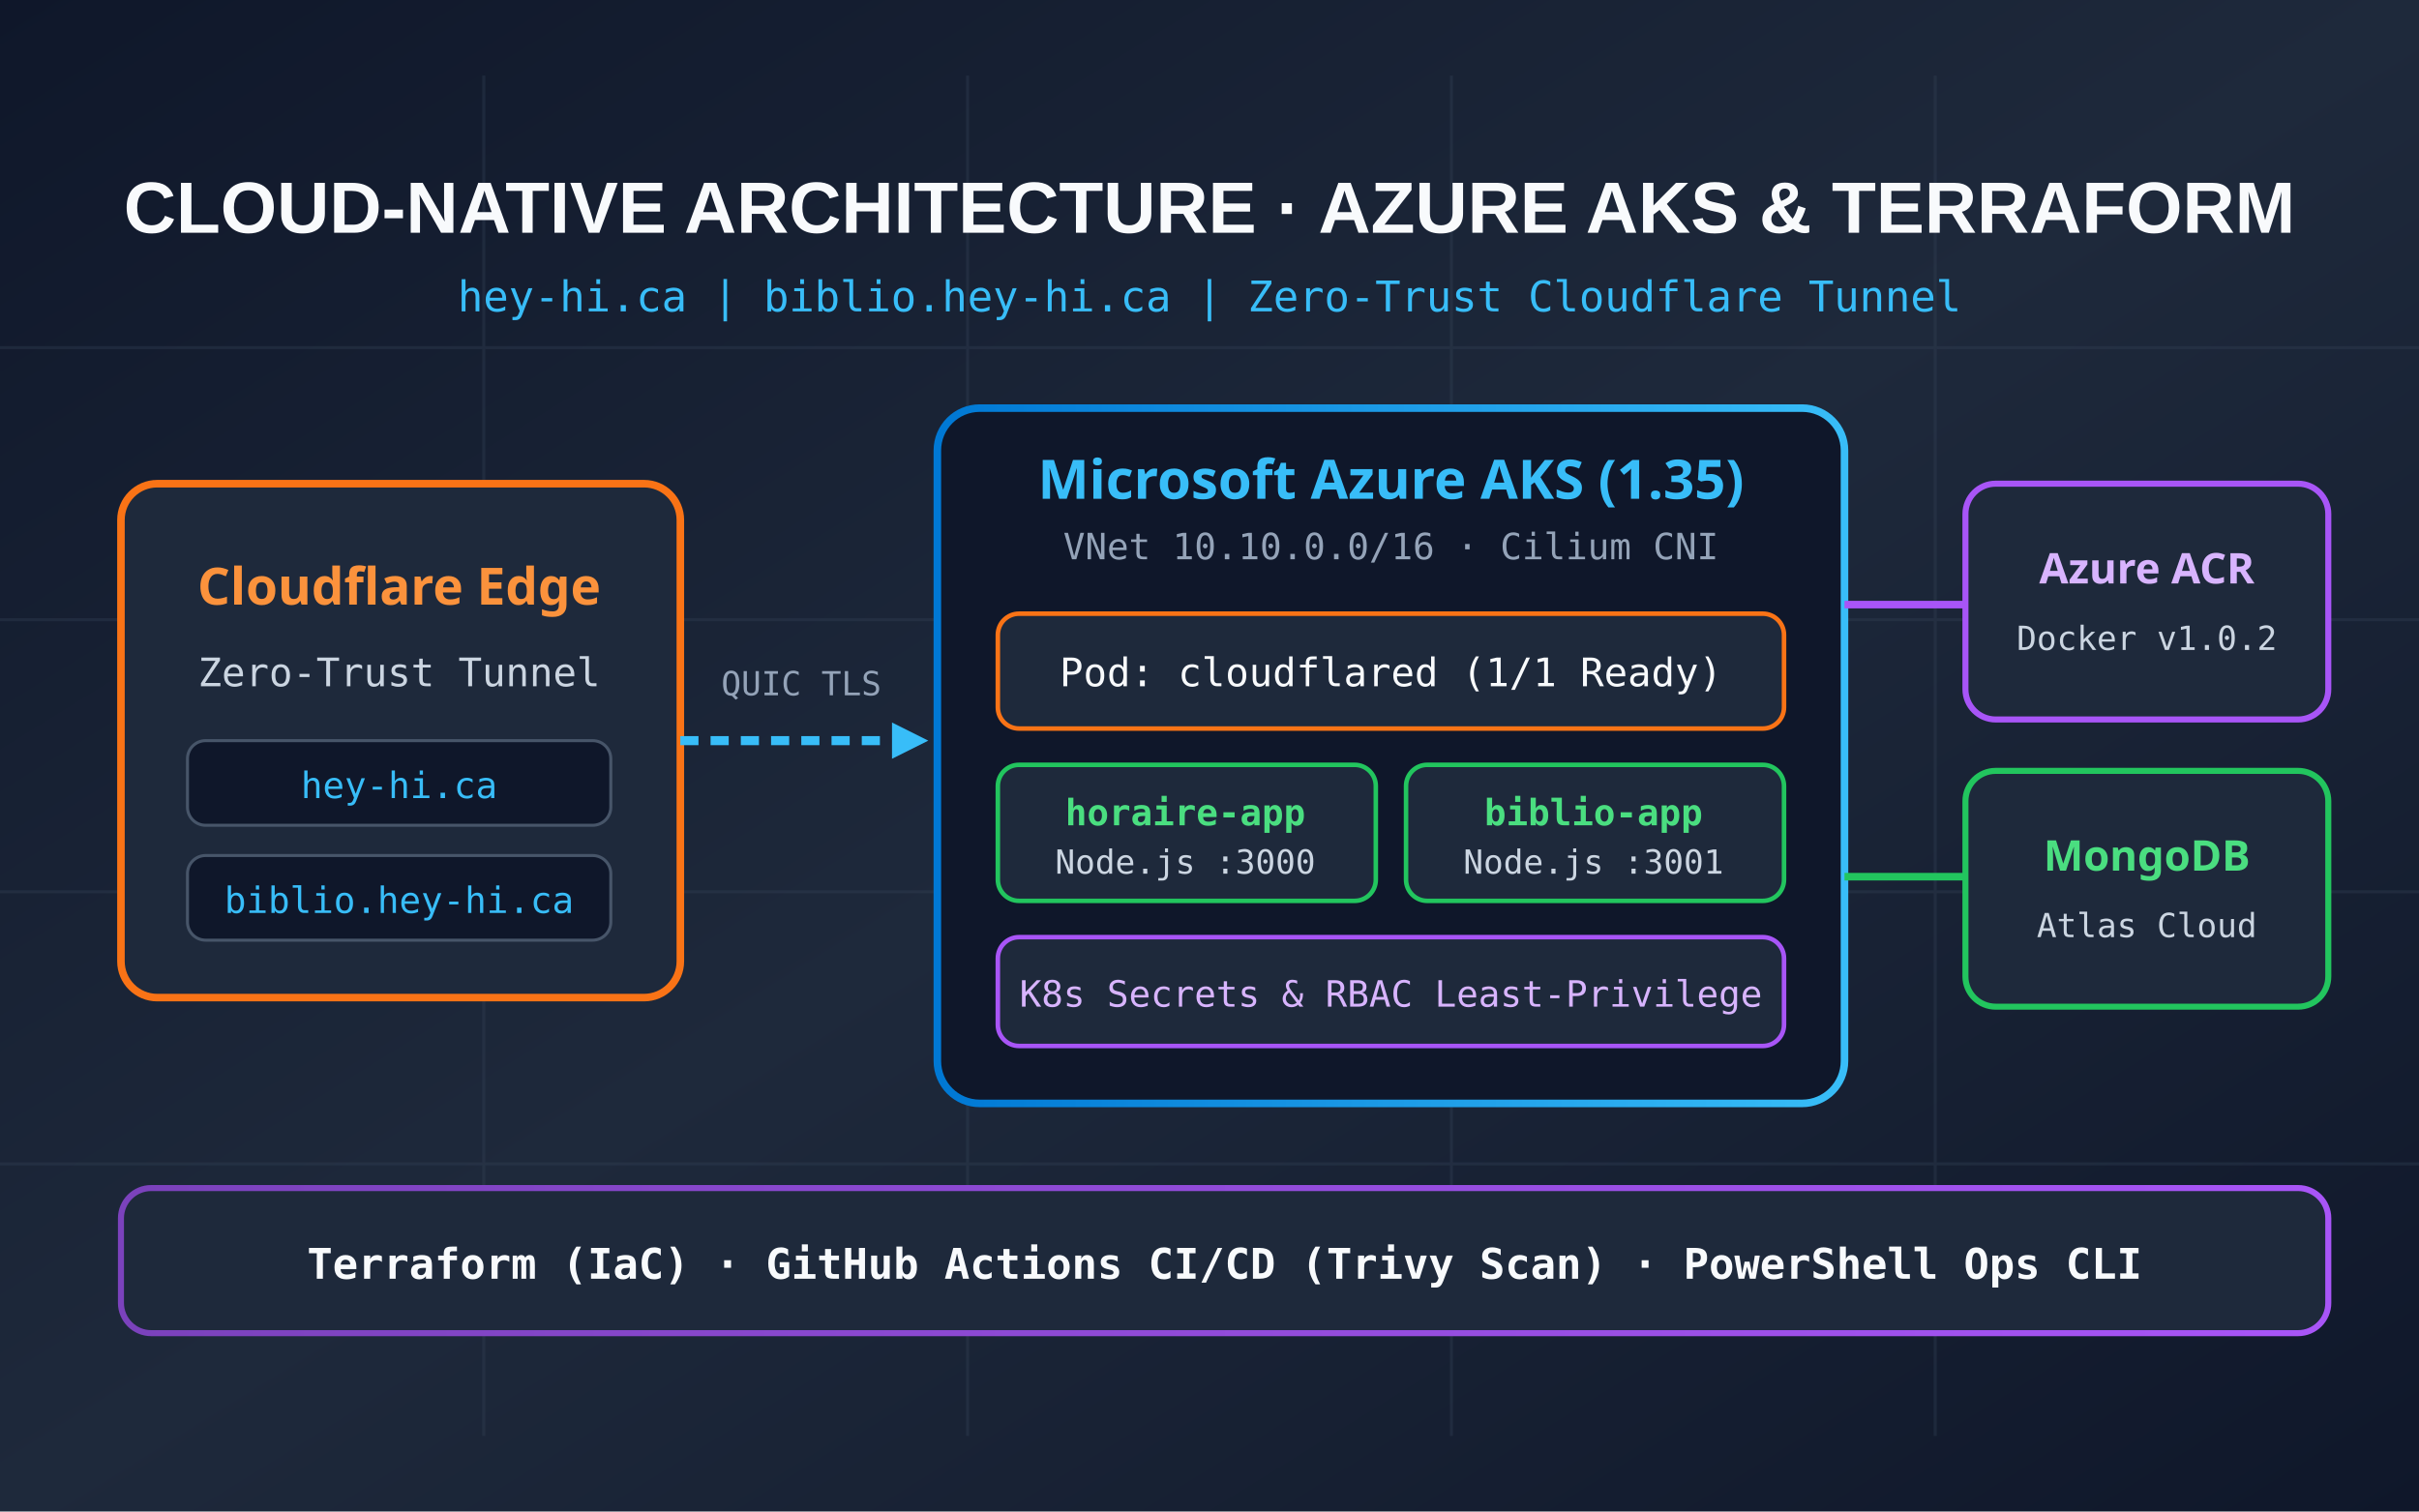
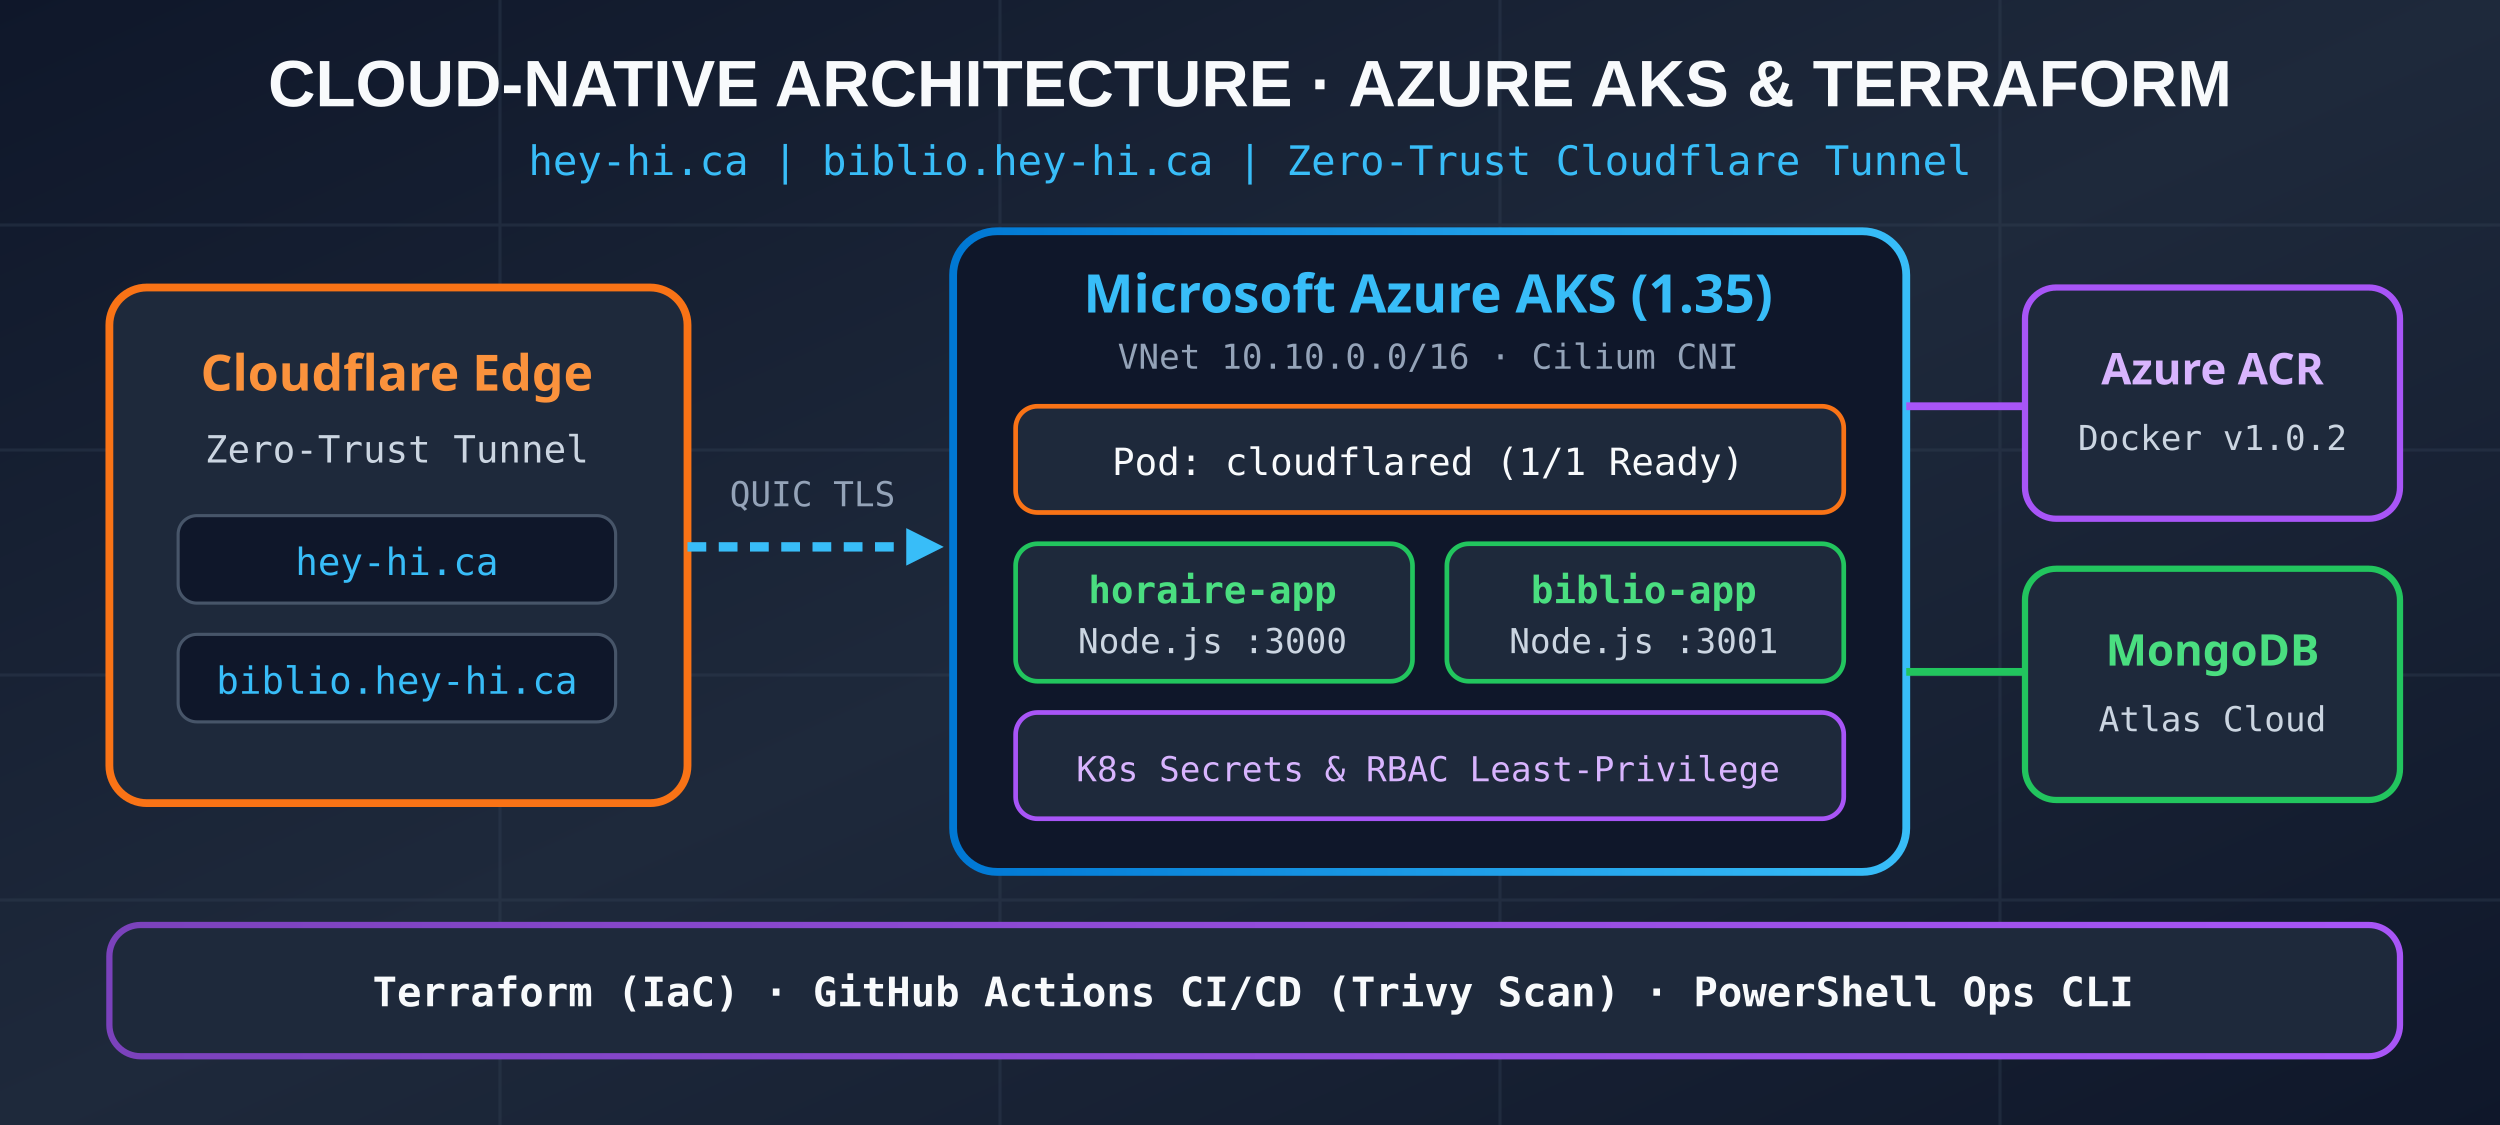
- <svg xmlns="http://www.w3.org/2000/svg" viewBox="0 -25 800 500" width="800" height="500">
+ <svg xmlns="http://www.w3.org/2000/svg" viewBox="0 0 800 360" width="800" height="360">
  <defs>
    <linearGradient id="bg" x1="0%" y1="0%" x2="100%" y2="100%">
      <stop offset="0%" stop-color="#0f172a" />
      <stop offset="50%" stop-color="#1e293b" />
      <stop offset="100%" stop-color="#0f172a" />
    </linearGradient>
    <linearGradient id="azure" x1="0%" y1="0%" x2="100%" y2="0%">
      <stop offset="0%" stop-color="#0078d4" />
      <stop offset="100%" stop-color="#38bdf8" />
    </linearGradient>
    <linearGradient id="tf" x1="0%" y1="0%" x2="100%" y2="0%">
      <stop offset="0%" stop-color="#7b42bc" />
      <stop offset="100%" stop-color="#a855f7" />
    </linearGradient>
  </defs>
-   <rect x="0" y="-25" width="800" height="500" fill="url(#bg)" />
+   <rect width="800" height="360" fill="url(#bg)" />
  <g stroke="#334155" stroke-width="1" opacity="0.35">
-     <line x1="0" y1="90" x2="800" y2="90" />
-     <line x1="0" y1="180" x2="800" y2="180" />
-     <line x1="0" y1="270" x2="800" y2="270" />
-     <line x1="0" y1="360" x2="800" y2="360" />
-     <line x1="160" y1="0" x2="160" y2="450" />
-     <line x1="320" y1="0" x2="320" y2="450" />
-     <line x1="480" y1="0" x2="480" y2="450" />
-     <line x1="640" y1="0" x2="640" y2="450" />
+     <line x1="0" y1="72" x2="800" y2="72" />
+     <line x1="0" y1="144" x2="800" y2="144" />
+     <line x1="0" y1="216" x2="800" y2="216" />
+     <line x1="0" y1="288" x2="800" y2="288" />
+     <line x1="160" y1="0" x2="160" y2="360" />
+     <line x1="320" y1="0" x2="320" y2="360" />
+     <line x1="480" y1="0" x2="480" y2="360" />
+     <line x1="640" y1="0" x2="640" y2="360" />
  </g>
-   <text x="400" y="52" text-anchor="middle" fill="#f8fafc" font-family="Segoe UI, Arial, sans-serif" font-size="24" font-weight="bold">
+   <text x="400" y="34" text-anchor="middle" fill="#f8fafc" font-family="Segoe UI, Arial, sans-serif" font-size="21" font-weight="bold">
    CLOUD-NATIVE ARCHITECTURE · AZURE AKS &amp; TERRAFORM
  </text>
-   <text x="400" y="78" text-anchor="middle" fill="#38bdf8" font-family="Consolas, monospace" font-size="14">
+   <text x="400" y="56" text-anchor="middle" fill="#38bdf8" font-family="Consolas, monospace" font-size="13">
    hey-hi.ca  |  biblio.hey-hi.ca  |  Zero-Trust Cloudflare Tunnel
  </text>
-   <rect x="40" y="135" width="185" height="170" rx="12" fill="#1e293b" stroke="#f97316" stroke-width="2.5" />
-   <text x="132" y="175" text-anchor="middle" fill="#fb923c" font-family="Segoe UI, sans-serif" font-size="17" font-weight="bold">Cloudflare Edge</text>
-   <text x="132" y="202" text-anchor="middle" fill="#cbd5e1" font-family="Consolas, monospace" font-size="13">Zero-Trust Tunnel</text>
-   <rect x="62" y="220" width="140" height="28" rx="6" fill="#0f172a" stroke="#475569" />
-   <text x="132" y="239" text-anchor="middle" fill="#38bdf8" font-family="Consolas, monospace" font-size="12">hey-hi.ca</text>
-   <rect x="62" y="258" width="140" height="28" rx="6" fill="#0f172a" stroke="#475569" />
-   <text x="132" y="277" text-anchor="middle" fill="#38bdf8" font-family="Consolas, monospace" font-size="12">biblio.hey-hi.ca</text>
-   <line x1="225" y1="220" x2="295" y2="220" stroke="#38bdf8" stroke-width="3" stroke-dasharray="6,4" />
-   <polygon points="295,214 307,220 295,226" fill="#38bdf8" />
-   <text x="265" y="205" text-anchor="middle" fill="#94a3b8" font-family="Consolas, monospace" font-size="11">QUIC TLS</text>
-   <rect x="310" y="110" width="300" height="230" rx="14" fill="#0f172a" stroke="url(#azure)" stroke-width="2.5" />
-   <text x="460" y="140" text-anchor="middle" fill="#38bdf8" font-family="Segoe UI, sans-serif" font-size="18" font-weight="bold">Microsoft Azure AKS (1.35)</text>
-   <text x="460" y="160" text-anchor="middle" fill="#94a3b8" font-family="Consolas, monospace" font-size="12">VNet 10.10.0.0/16 · Cilium CNI</text>
-   <rect x="330" y="178" width="260" height="38" rx="7" fill="#1e293b" stroke="#f97316" stroke-width="1.5" />
-   <text x="460" y="202" text-anchor="middle" fill="#f8fafc" font-family="Consolas, monospace" font-size="13">Pod: cloudflared (1/1 Ready)</text>
-   <rect x="330" y="228" width="125" height="45" rx="7" fill="#1e293b" stroke="#22c55e" stroke-width="1.5" />
-   <text x="392" y="248" text-anchor="middle" fill="#4ade80" font-family="Consolas, monospace" font-size="12" font-weight="bold">horaire-app</text>
-   <text x="392" y="264" text-anchor="middle" fill="#cbd5e1" font-family="Consolas, monospace" font-size="11">Node.js :3000</text>
-   <rect x="465" y="228" width="125" height="45" rx="7" fill="#1e293b" stroke="#22c55e" stroke-width="1.5" />
-   <text x="527" y="248" text-anchor="middle" fill="#4ade80" font-family="Consolas, monospace" font-size="12" font-weight="bold">biblio-app</text>
-   <text x="527" y="264" text-anchor="middle" fill="#cbd5e1" font-family="Consolas, monospace" font-size="11">Node.js :3001</text>
-   <rect x="330" y="285" width="260" height="36" rx="7" fill="#1e293b" stroke="#a855f7" stroke-width="1.5" />
-   <text x="460" y="308" text-anchor="middle" fill="#d8b4fe" font-family="Consolas, monospace" font-size="12">K8s Secrets &amp; RBAC Least-Privilege</text>
-   <line x1="610" y1="175" x2="650" y2="175" stroke="#a855f7" stroke-width="2.5" />
-   <line x1="610" y1="265" x2="650" y2="265" stroke="#22c55e" stroke-width="2.5" />
-   <rect x="650" y="135" width="120" height="78" rx="10" fill="#1e293b" stroke="#a855f7" stroke-width="2" />
-   <text x="710" y="168" text-anchor="middle" fill="#d8b4fe" font-family="Segoe UI, sans-serif" font-size="14" font-weight="bold">Azure ACR</text>
-   <text x="710" y="190" text-anchor="middle" fill="#cbd5e1" font-family="Consolas, monospace" font-size="11">Docker v1.0.2</text>
-   <rect x="650" y="230" width="120" height="78" rx="10" fill="#1e293b" stroke="#22c55e" stroke-width="2" />
-   <text x="710" y="263" text-anchor="middle" fill="#4ade80" font-family="Segoe UI, sans-serif" font-size="14" font-weight="bold">MongoDB</text>
-   <text x="710" y="285" text-anchor="middle" fill="#cbd5e1" font-family="Consolas, monospace" font-size="11">Atlas Cloud</text>
-   <rect x="40" y="368" width="730" height="48" rx="10" fill="#1e293b" stroke="url(#tf)" stroke-width="2" />
-   <text x="405" y="398" text-anchor="middle" fill="#f8fafc" font-family="Consolas, monospace" font-size="14" font-weight="bold">
+   <rect x="35" y="92" width="185" height="165" rx="12" fill="#1e293b" stroke="#f97316" stroke-width="2.5" />
+   <text x="127" y="125" text-anchor="middle" fill="#fb923c" font-family="Segoe UI, sans-serif" font-size="16" font-weight="bold">Cloudflare Edge</text>
+   <text x="127" y="148" text-anchor="middle" fill="#cbd5e1" font-family="Consolas, monospace" font-size="12">Zero-Trust Tunnel</text>
+   <rect x="57" y="165" width="140" height="28" rx="6" fill="#0f172a" stroke="#475569" />
+   <text x="127" y="184" text-anchor="middle" fill="#38bdf8" font-family="Consolas, monospace" font-size="12">hey-hi.ca</text>
+   <rect x="57" y="203" width="140" height="28" rx="6" fill="#0f172a" stroke="#475569" />
+   <text x="127" y="222" text-anchor="middle" fill="#38bdf8" font-family="Consolas, monospace" font-size="12">biblio.hey-hi.ca</text>
+   <line x1="220" y1="175" x2="290" y2="175" stroke="#38bdf8" stroke-width="3" stroke-dasharray="6,4" />
+   <polygon points="290,169 302,175 290,181" fill="#38bdf8" />
+   <text x="260" y="162" text-anchor="middle" fill="#94a3b8" font-family="Consolas, monospace" font-size="11">QUIC TLS</text>
+   <rect x="305" y="74" width="305" height="205" rx="14" fill="#0f172a" stroke="url(#azure)" stroke-width="2.5" />
+   <text x="457" y="100" text-anchor="middle" fill="#38bdf8" font-family="Segoe UI, sans-serif" font-size="17" font-weight="bold">Microsoft Azure AKS (1.35)</text>
+   <text x="457" y="118" text-anchor="middle" fill="#94a3b8" font-family="Consolas, monospace" font-size="11">VNet 10.10.0.0/16 · Cilium CNI</text>
+   <rect x="325" y="130" width="265" height="34" rx="7" fill="#1e293b" stroke="#f97316" stroke-width="1.5" />
+   <text x="457" y="152" text-anchor="middle" fill="#f8fafc" font-family="Consolas, monospace" font-size="12">Pod: cloudflared (1/1 Ready)</text>
+   <rect x="325" y="174" width="127" height="44" rx="7" fill="#1e293b" stroke="#22c55e" stroke-width="1.5" />
+   <text x="388" y="193" text-anchor="middle" fill="#4ade80" font-family="Consolas, monospace" font-size="12" font-weight="bold">horaire-app</text>
+   <text x="388" y="209" text-anchor="middle" fill="#cbd5e1" font-family="Consolas, monospace" font-size="11">Node.js :3000</text>
+   <rect x="463" y="174" width="127" height="44" rx="7" fill="#1e293b" stroke="#22c55e" stroke-width="1.5" />
+   <text x="526" y="193" text-anchor="middle" fill="#4ade80" font-family="Consolas, monospace" font-size="12" font-weight="bold">biblio-app</text>
+   <text x="526" y="209" text-anchor="middle" fill="#cbd5e1" font-family="Consolas, monospace" font-size="11">Node.js :3001</text>
+   <rect x="325" y="228" width="265" height="34" rx="7" fill="#1e293b" stroke="#a855f7" stroke-width="1.5" />
+   <text x="457" y="250" text-anchor="middle" fill="#d8b4fe" font-family="Consolas, monospace" font-size="11">K8s Secrets &amp; RBAC Least-Privilege</text>
+   <line x1="610" y1="130" x2="648" y2="130" stroke="#a855f7" stroke-width="2.5" />
+   <line x1="610" y1="215" x2="648" y2="215" stroke="#22c55e" stroke-width="2.5" />
+   <rect x="648" y="92" width="120" height="74" rx="10" fill="#1e293b" stroke="#a855f7" stroke-width="2" />
+   <text x="708" y="123" text-anchor="middle" fill="#d8b4fe" font-family="Segoe UI, sans-serif" font-size="14" font-weight="bold">Azure ACR</text>
+   <text x="708" y="144" text-anchor="middle" fill="#cbd5e1" font-family="Consolas, monospace" font-size="11">Docker v1.0.2</text>
+   <rect x="648" y="182" width="120" height="74" rx="10" fill="#1e293b" stroke="#22c55e" stroke-width="2" />
+   <text x="708" y="213" text-anchor="middle" fill="#4ade80" font-family="Segoe UI, sans-serif" font-size="14" font-weight="bold">MongoDB</text>
+   <text x="708" y="234" text-anchor="middle" fill="#cbd5e1" font-family="Consolas, monospace" font-size="11">Atlas Cloud</text>
+   <rect x="35" y="296" width="733" height="42" rx="10" fill="#1e293b" stroke="url(#tf)" stroke-width="2" />
+   <text x="401" y="322" text-anchor="middle" fill="#f8fafc" font-family="Consolas, monospace" font-size="13" font-weight="bold">
    Terraform (IaC)   ·   GitHub Actions CI/CD (Trivy Scan)   ·   PowerShell Ops CLI
  </text>
</svg>
